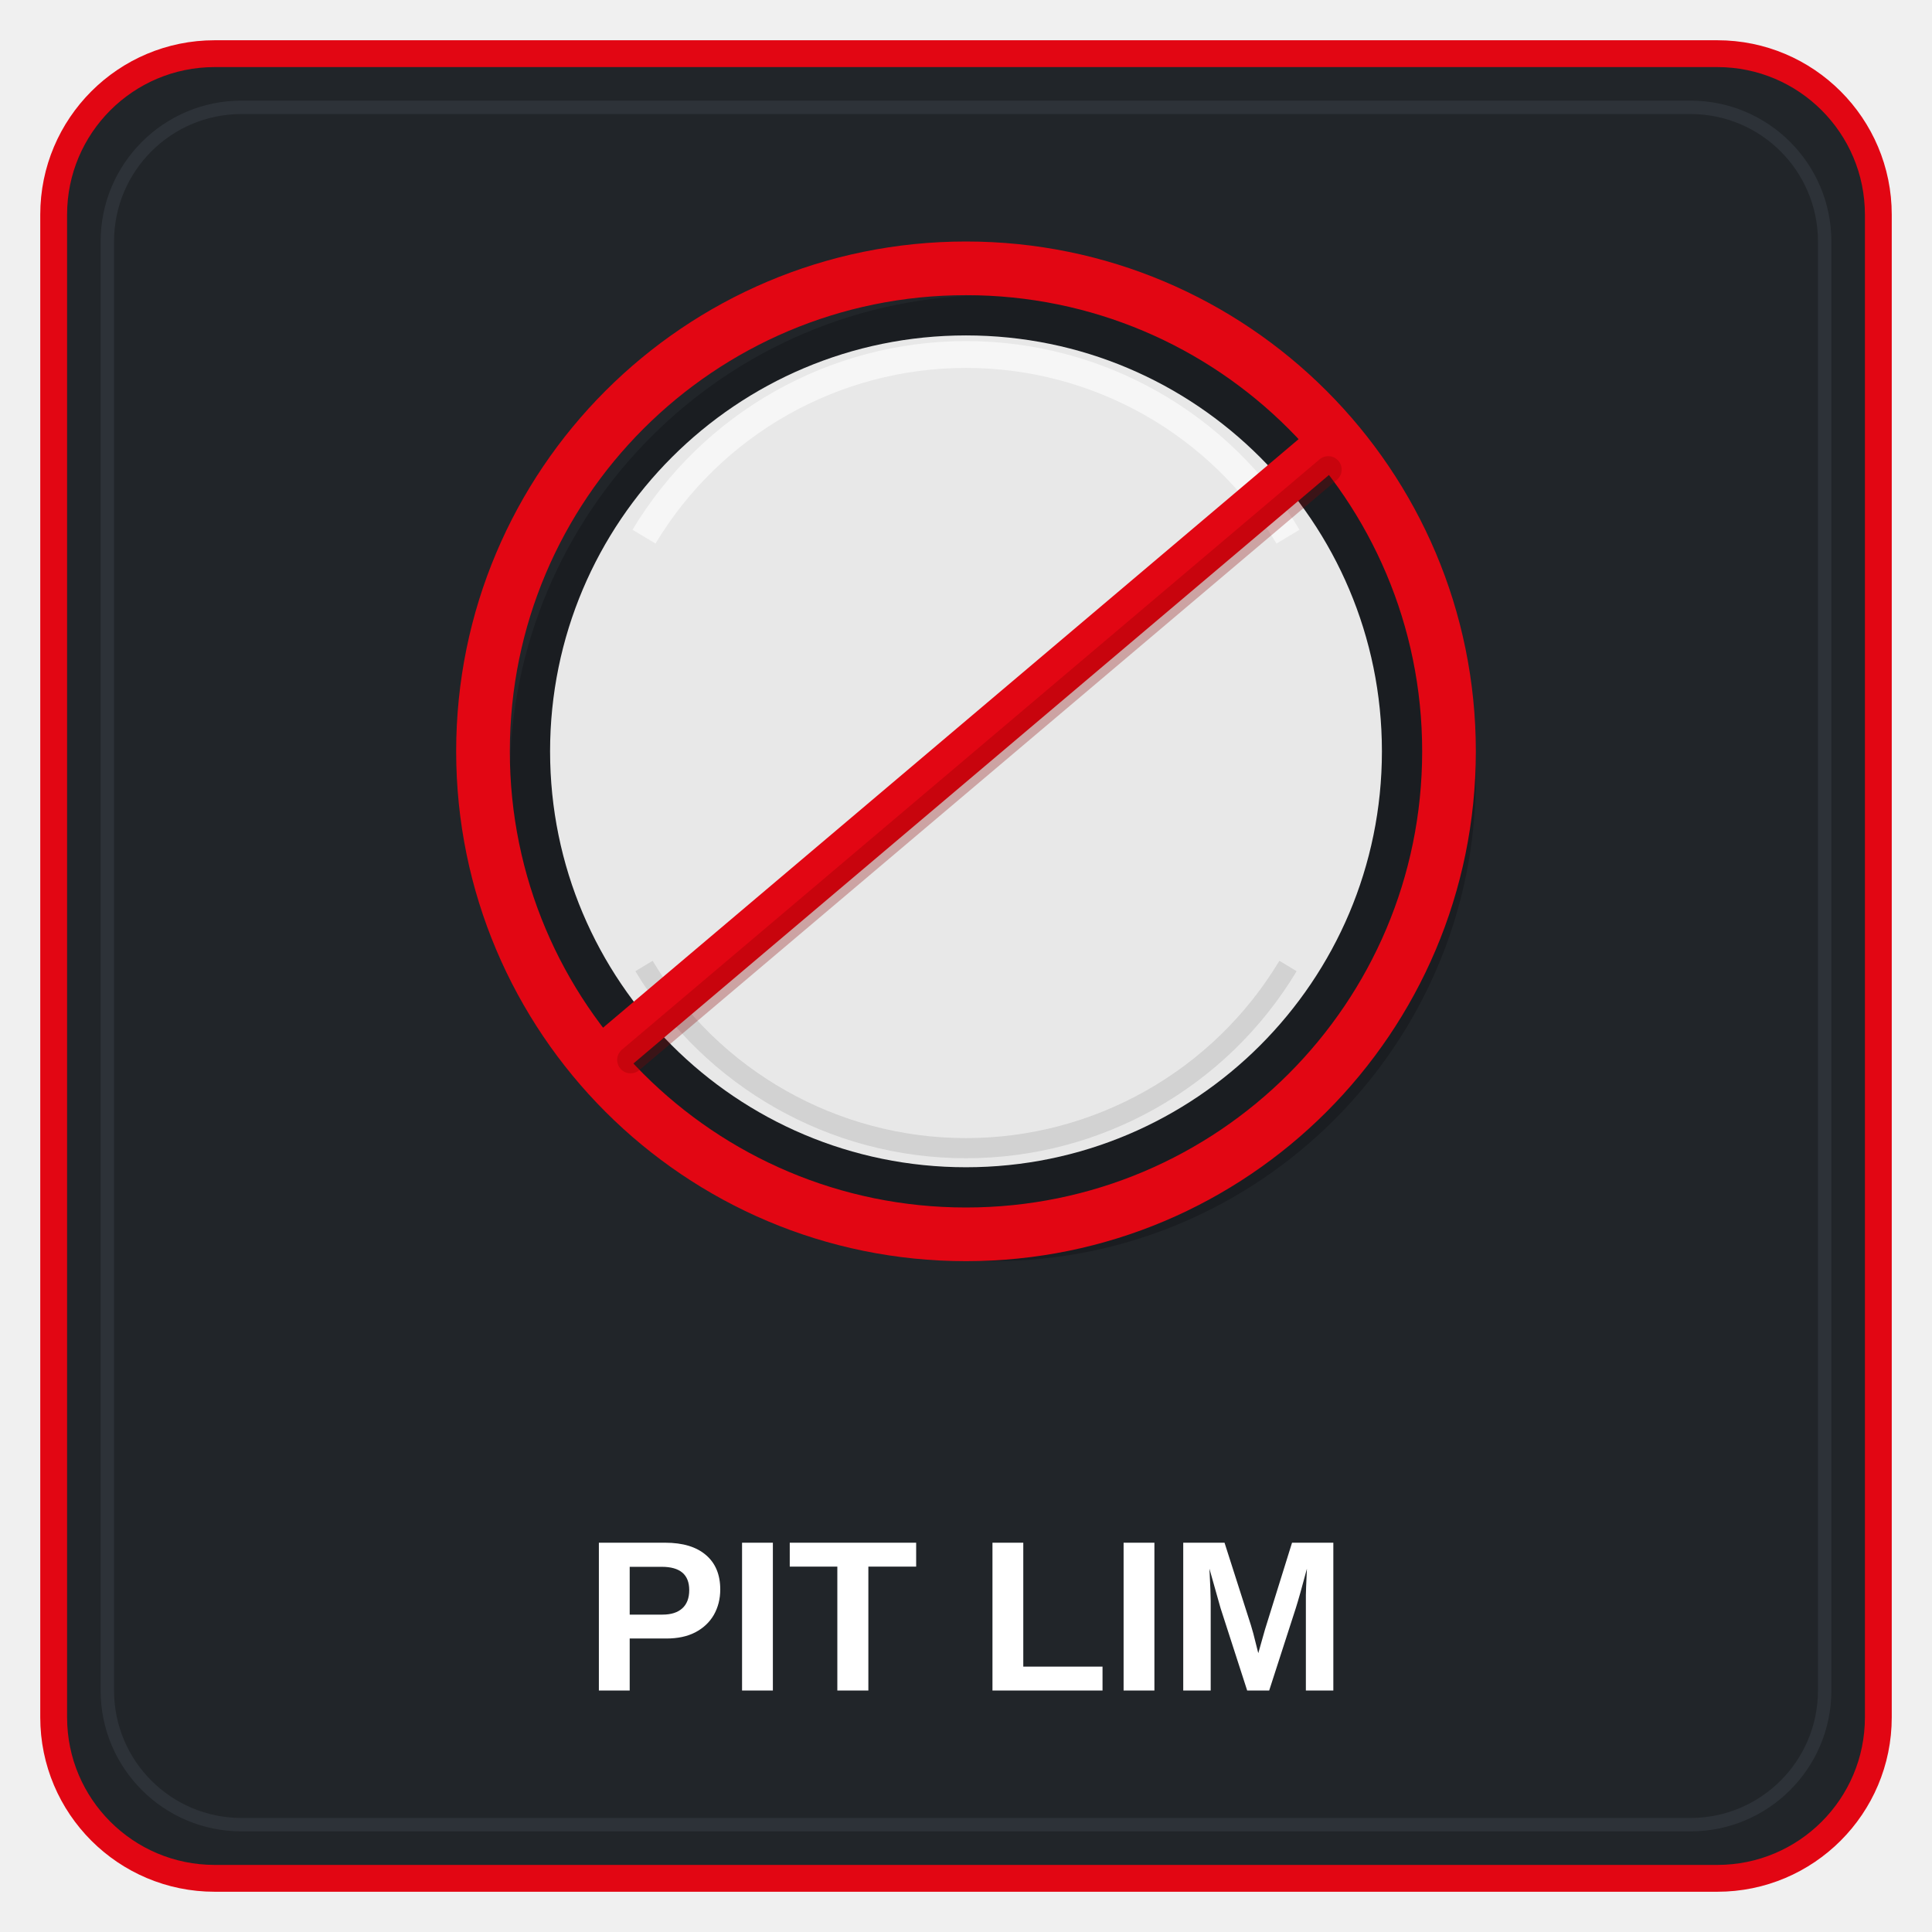
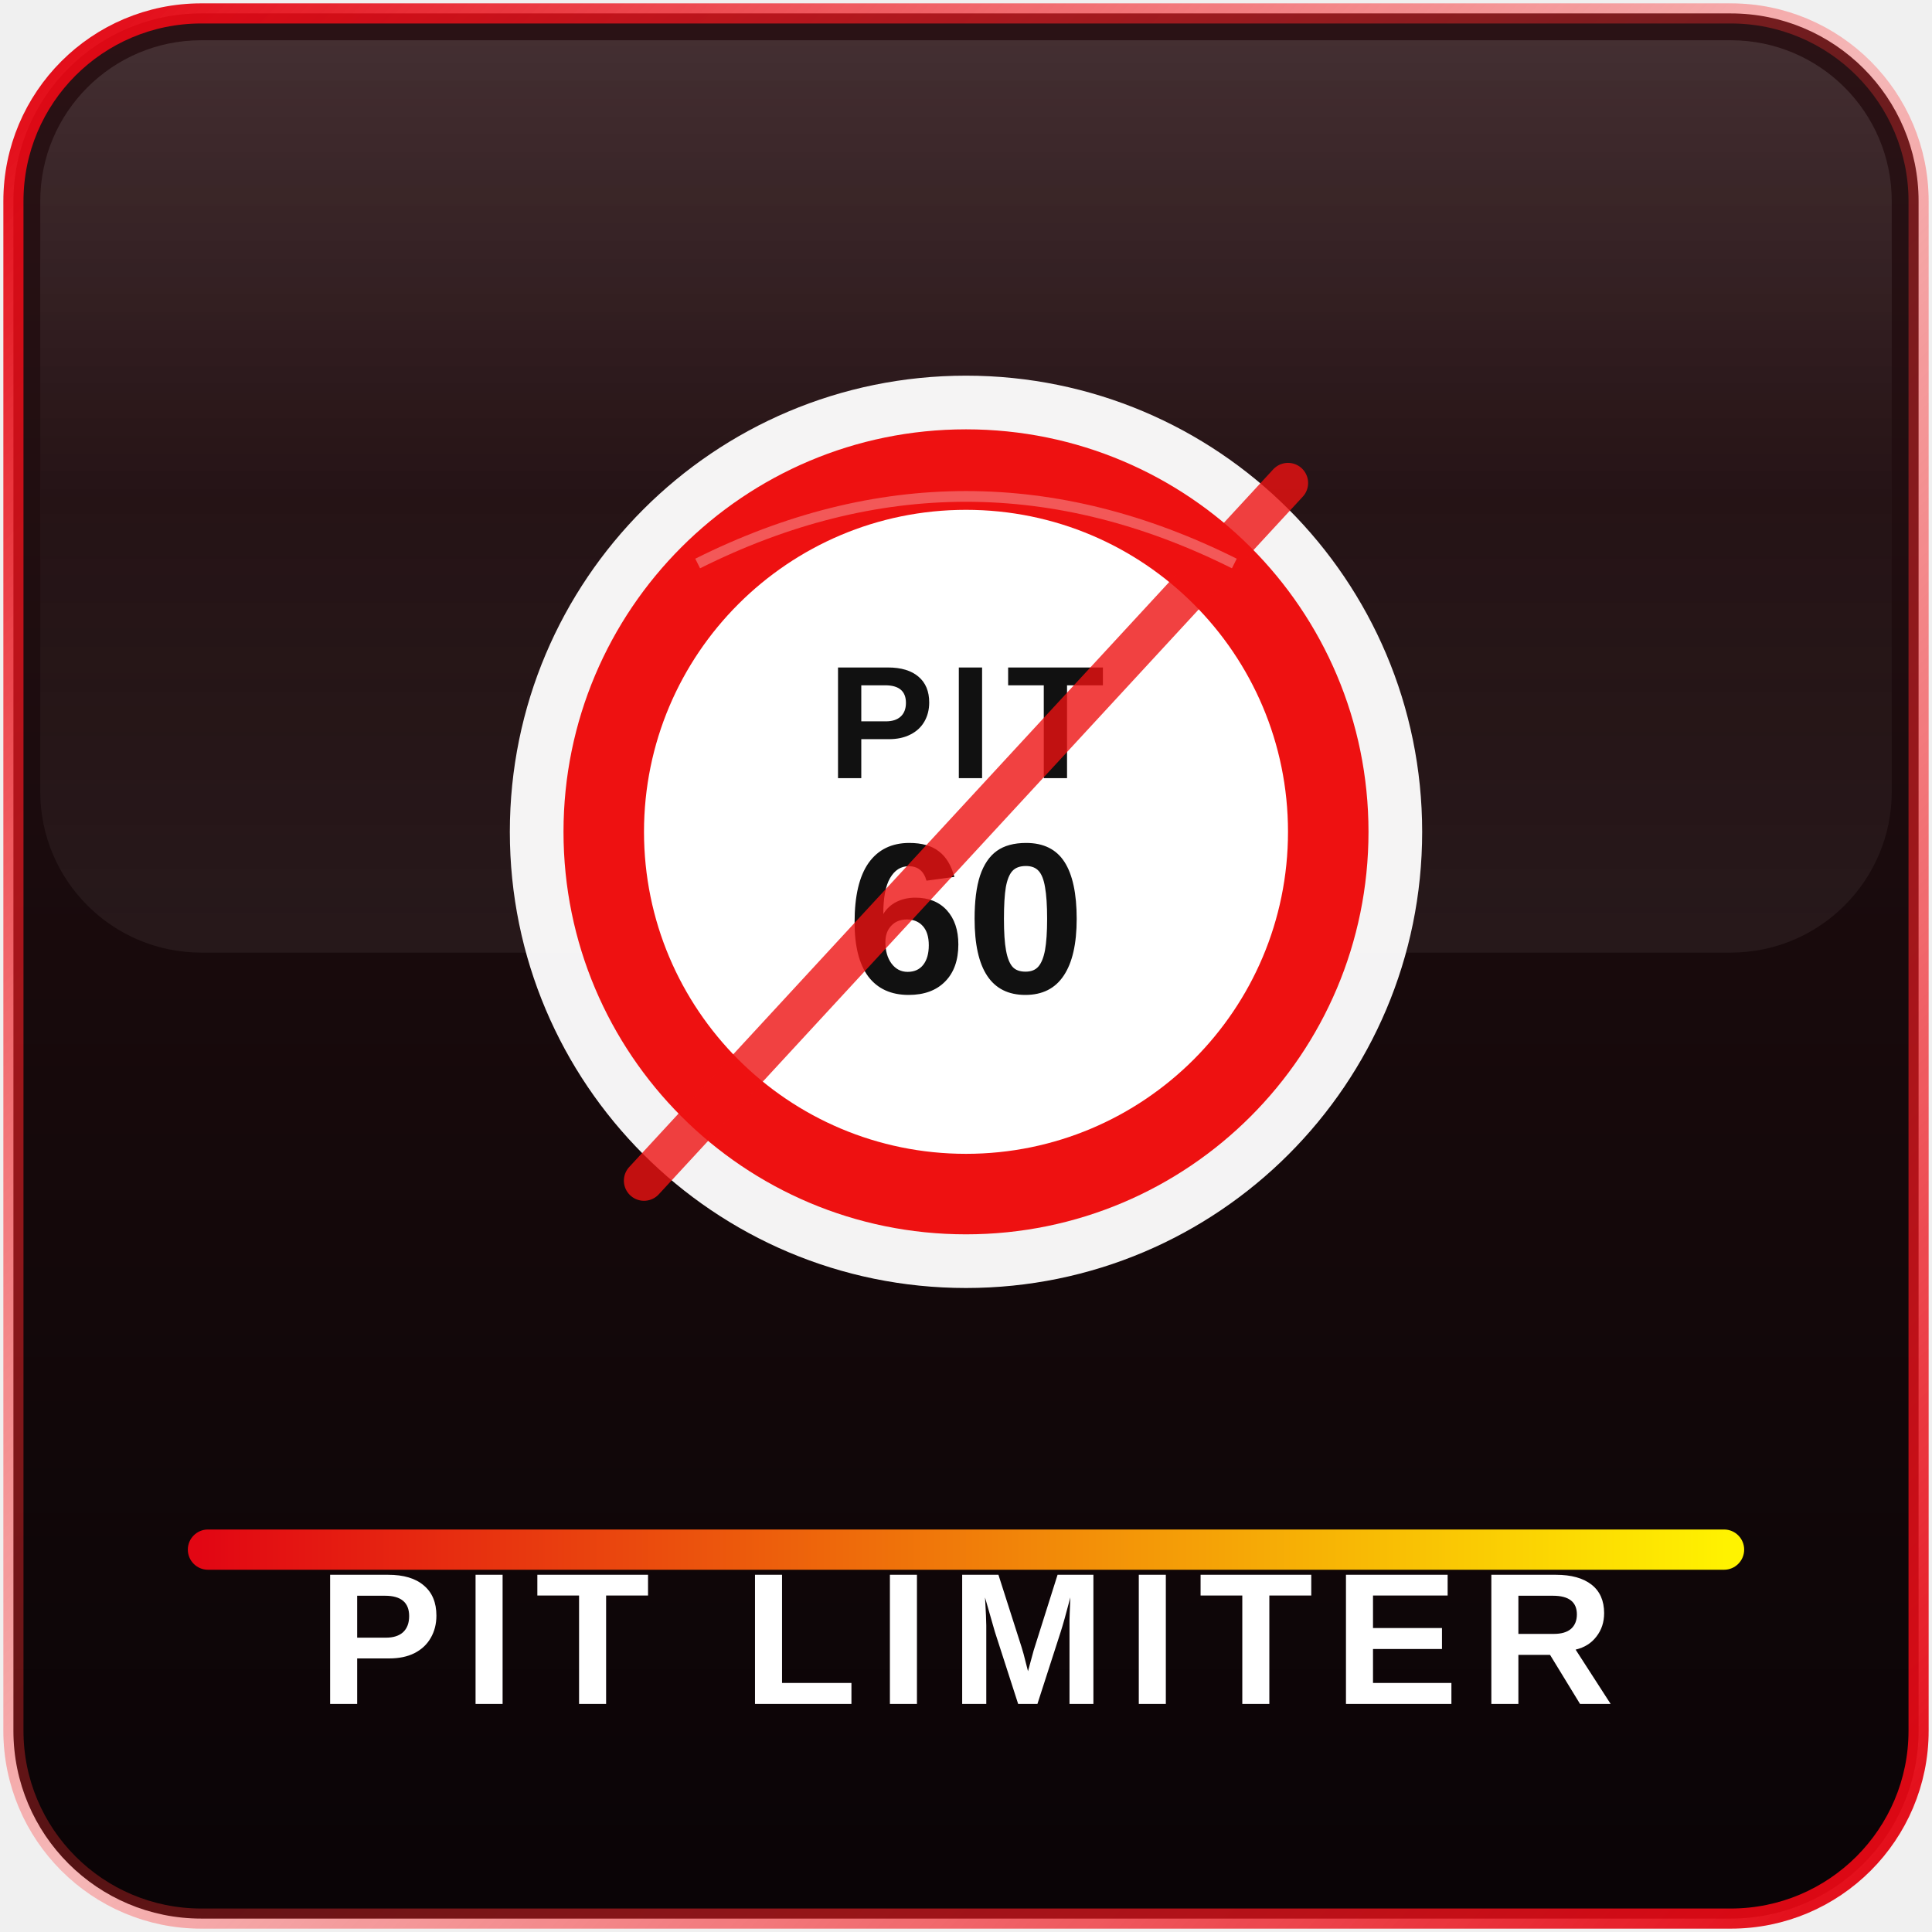
- <svg xmlns="http://www.w3.org/2000/svg" viewBox="0 0 144 144" width="144" height="144">
-   <rect x="4" y="4" width="136" height="136" rx="12" fill="#212529" stroke="#e20613" stroke-width="2" />
-   <rect x="8" y="8" width="128" height="128" rx="10" fill="none" stroke="#2d3238" stroke-width="1" />
-   <circle cx="74" cy="58" r="36" fill="#1a1d21" />
-   <circle cx="72" cy="56" r="36" fill="none" stroke="#e20613" stroke-width="4" />
-   <circle cx="72" cy="56" r="31" fill="#e8e8e8" />
-   <path d="M48 40 A28 28 0 0 1 96 40" fill="none" stroke="white" stroke-width="2" opacity="0.6" />
-   <path d="M48 72 A28 28 0 0 0 96 72" fill="none" stroke="#bbb" stroke-width="1.5" opacity="0.5" />
-   <line x1="46" y1="78" x2="98" y2="34" stroke="#e20613" stroke-width="3.5" stroke-linecap="round" />
-   <line x1="47" y1="79" x2="99" y2="35" stroke="#8b0000" stroke-width="2" stroke-linecap="round" opacity="0.3" />
-   <text x="72" y="126" text-anchor="middle" font-family="Arial,Helvetica,sans-serif" font-size="16" font-weight="bold" fill="white">PIT LIM</text>
+ <svg xmlns="http://www.w3.org/2000/svg" viewBox="0 0 144 144">
+   <defs>
+     <linearGradient id="gpl-bg1" x1="0" y1="0" x2="0" y2="1">
+       <stop offset="0%" stop-color="#2a1215" />
+       <stop offset="50%" stop-color="#180a0c" />
+       <stop offset="100%" stop-color="#0a0406" />
+     </linearGradient>
+     <linearGradient id="gpl-border" x1="0" y1="0" x2="1" y2="1">
+       <stop offset="0%" stop-color="#e20613" />
+       <stop offset="50%" stop-color="#ff3333" stop-opacity="0.3" />
+       <stop offset="100%" stop-color="#e20613" />
+     </linearGradient>
+     <linearGradient id="gpl-shine" x1="0" y1="0" x2="0" y2="1">
+       <stop offset="0%" stop-color="#ffffff" stop-opacity="0.12" />
+       <stop offset="50%" stop-color="#ffffff" stop-opacity="0.02" />
+       <stop offset="100%" stop-color="#ffffff" stop-opacity="0.06" />
+     </linearGradient>
+     <linearGradient id="gpl-accent" x1="0" y1="0" x2="1" y2="0">
+       <stop offset="0%" stop-color="#e20613" />
+       <stop offset="100%" stop-color="#fff300" />
+     </linearGradient>
+     <radialGradient id="gpl-inner" cx="0.5" cy="0.4" r="0.5">
+       <stop offset="0%" stop-color="#ffffff" stop-opacity="0.15" />
+       <stop offset="100%" stop-color="#ffffff" stop-opacity="0" />
+     </radialGradient>
+   </defs>
+   <rect x="1" y="1" width="142" height="142" rx="14" fill="url(#gpl-bg1)" stroke="url(#gpl-border)" stroke-width="1.5" />
+   <rect x="3" y="3" width="138" height="68" rx="12" fill="url(#gpl-shine)" />
+   <circle cx="72" cy="62" r="34" fill="#ffffff" opacity="0.95" />
+   <circle cx="72" cy="62" r="30" fill="#ee1111" />
+   <circle cx="72" cy="62" r="24" fill="#ffffff" />
+   <circle cx="72" cy="62" r="24" fill="url(#gpl-inner)" />
+   <text x="72" y="58" text-anchor="middle" font-family="Arial,Helvetica,sans-serif" font-size="12" font-weight="bold" fill="#111111" letter-spacing="1">PIT</text>
+   <text x="72" y="74" text-anchor="middle" font-family="Arial,Helvetica,sans-serif" font-size="16" font-weight="bold" fill="#111111">60</text>
+   <line x1="48" y1="88" x2="96" y2="36" stroke="#ee1111" stroke-width="3" stroke-linecap="round" opacity="0.8" />
+   <path d="M52,42 Q72,32 92,42" fill="none" stroke="#ffffff" stroke-width="0.8" opacity="0.3" />
+   <rect x="14" y="114" width="116" height="3" rx="1.5" fill="url(#gpl-accent)" />
+   <text x="72" y="127" text-anchor="middle" font-family="Arial,Helvetica,sans-serif" font-size="14" font-weight="bold" fill="#ffffff" letter-spacing="1.5">PIT LIMITER</text>
</svg>
